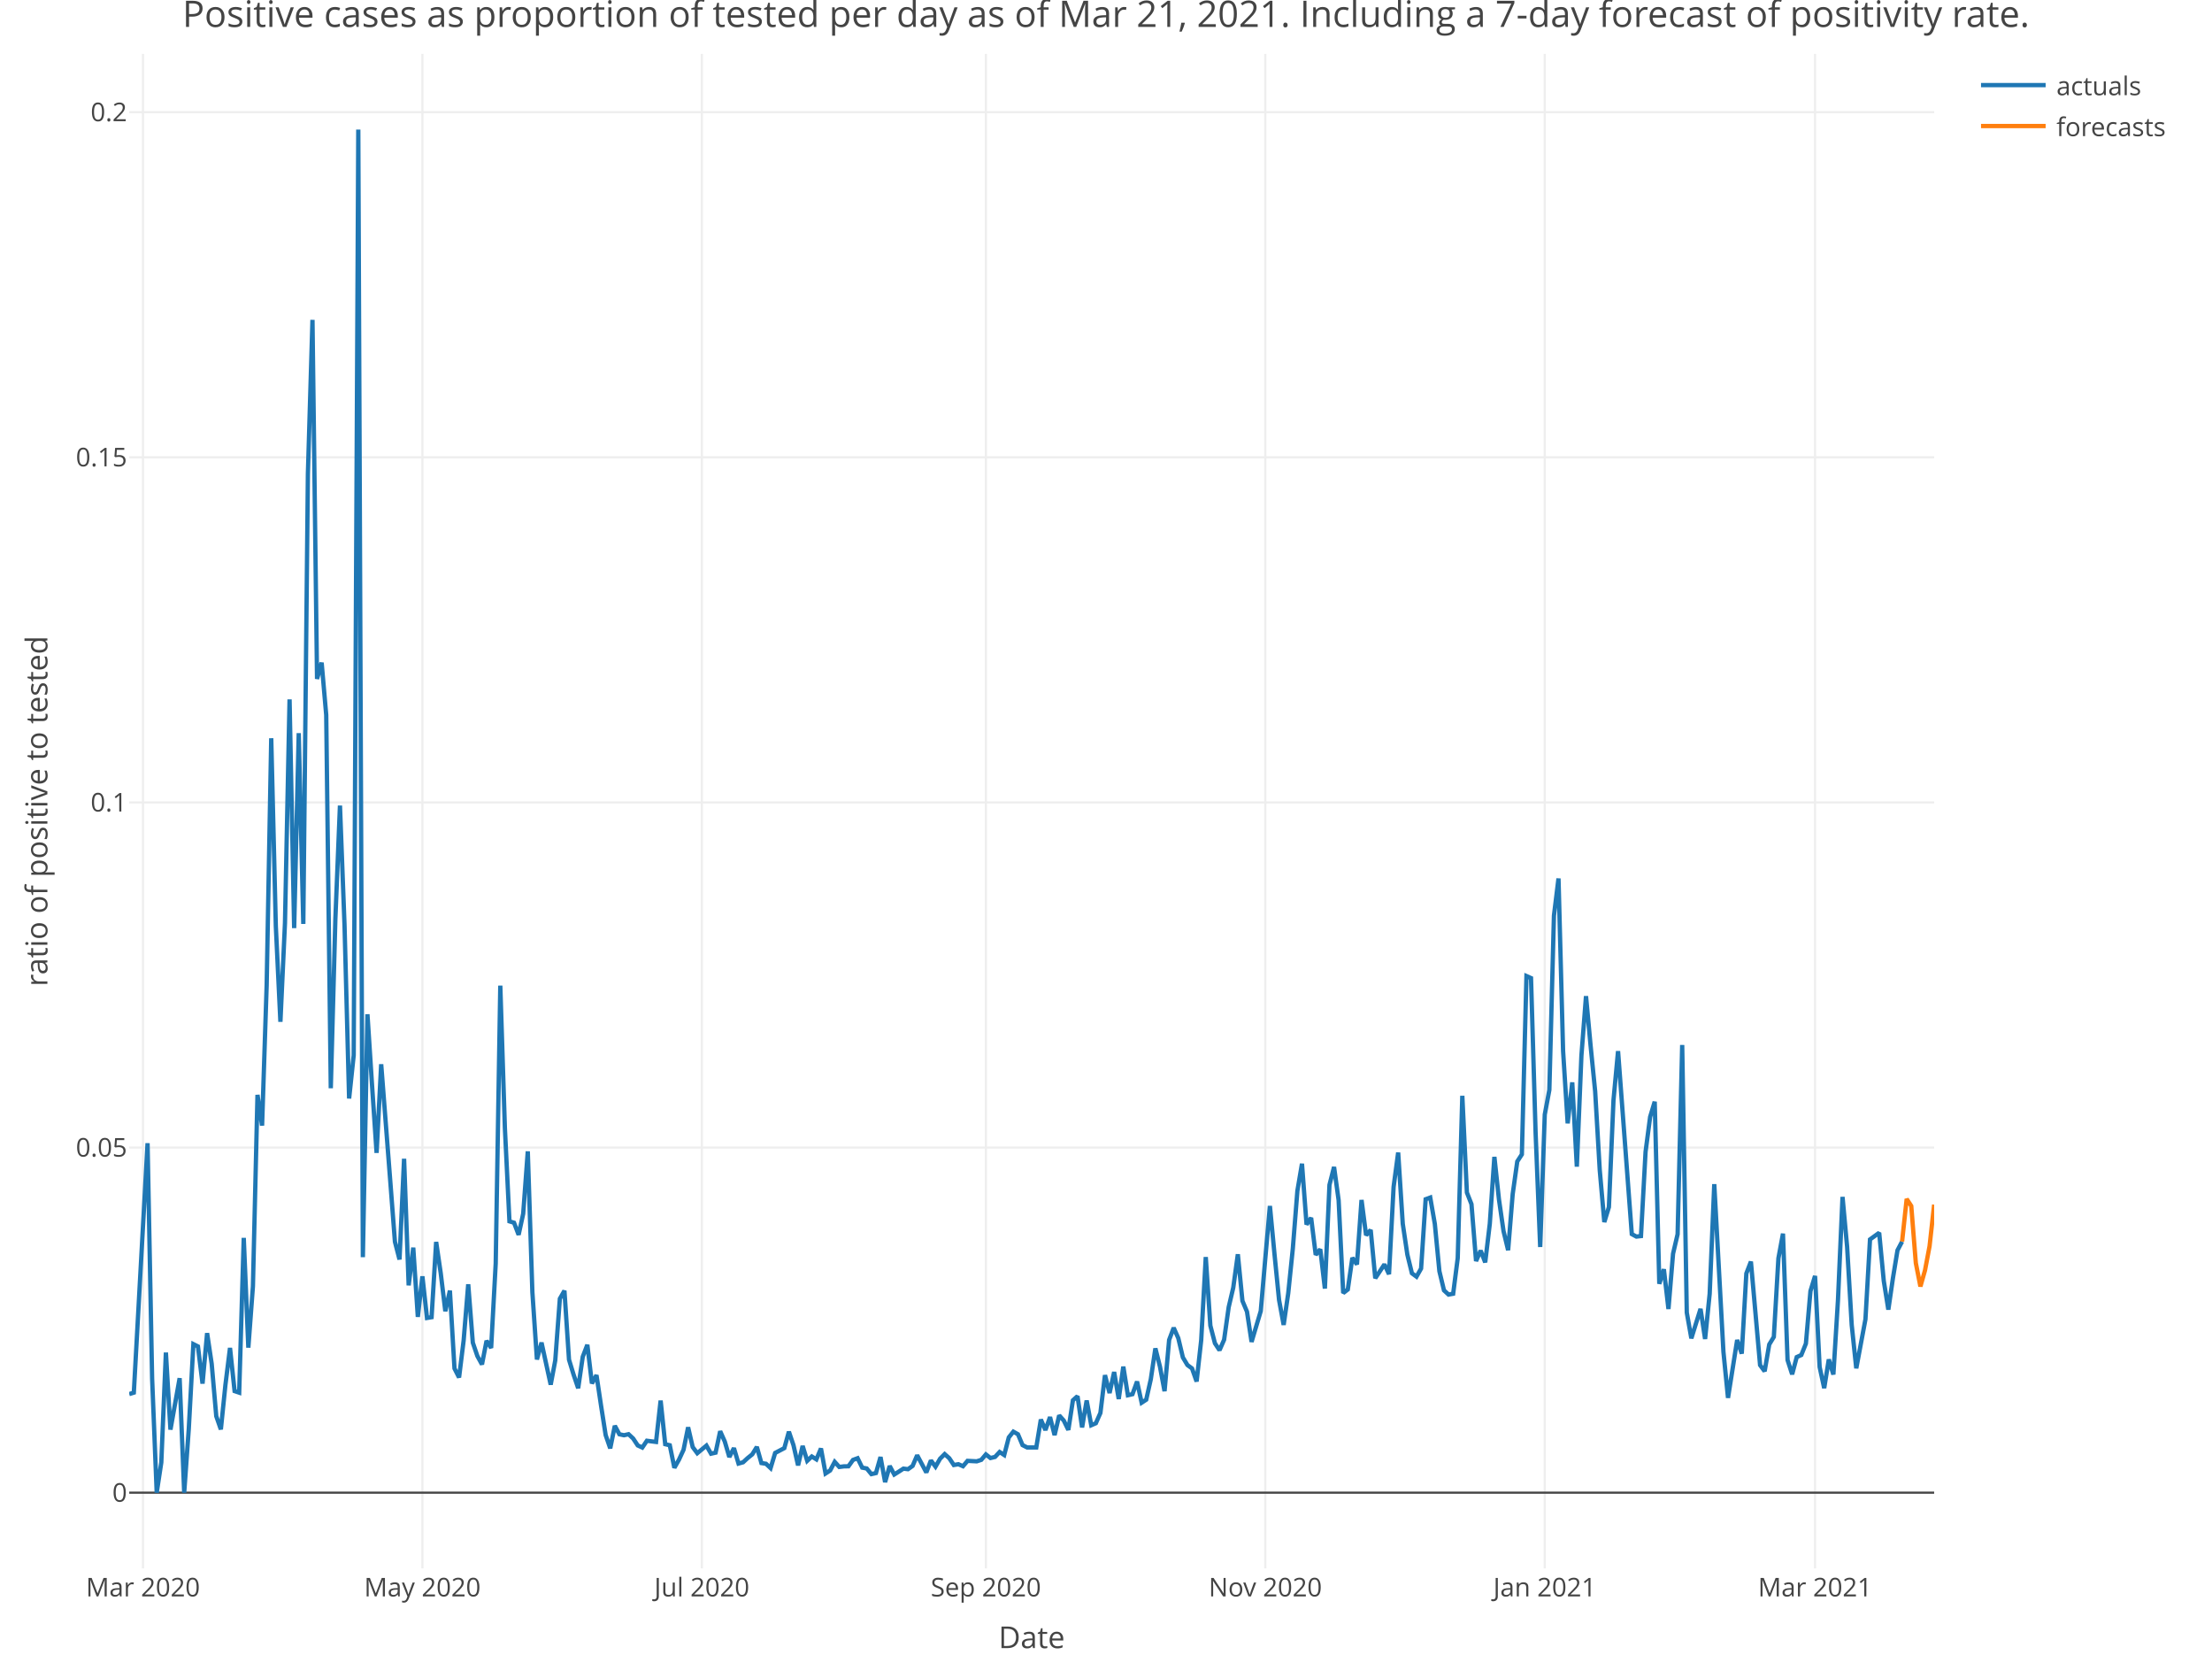
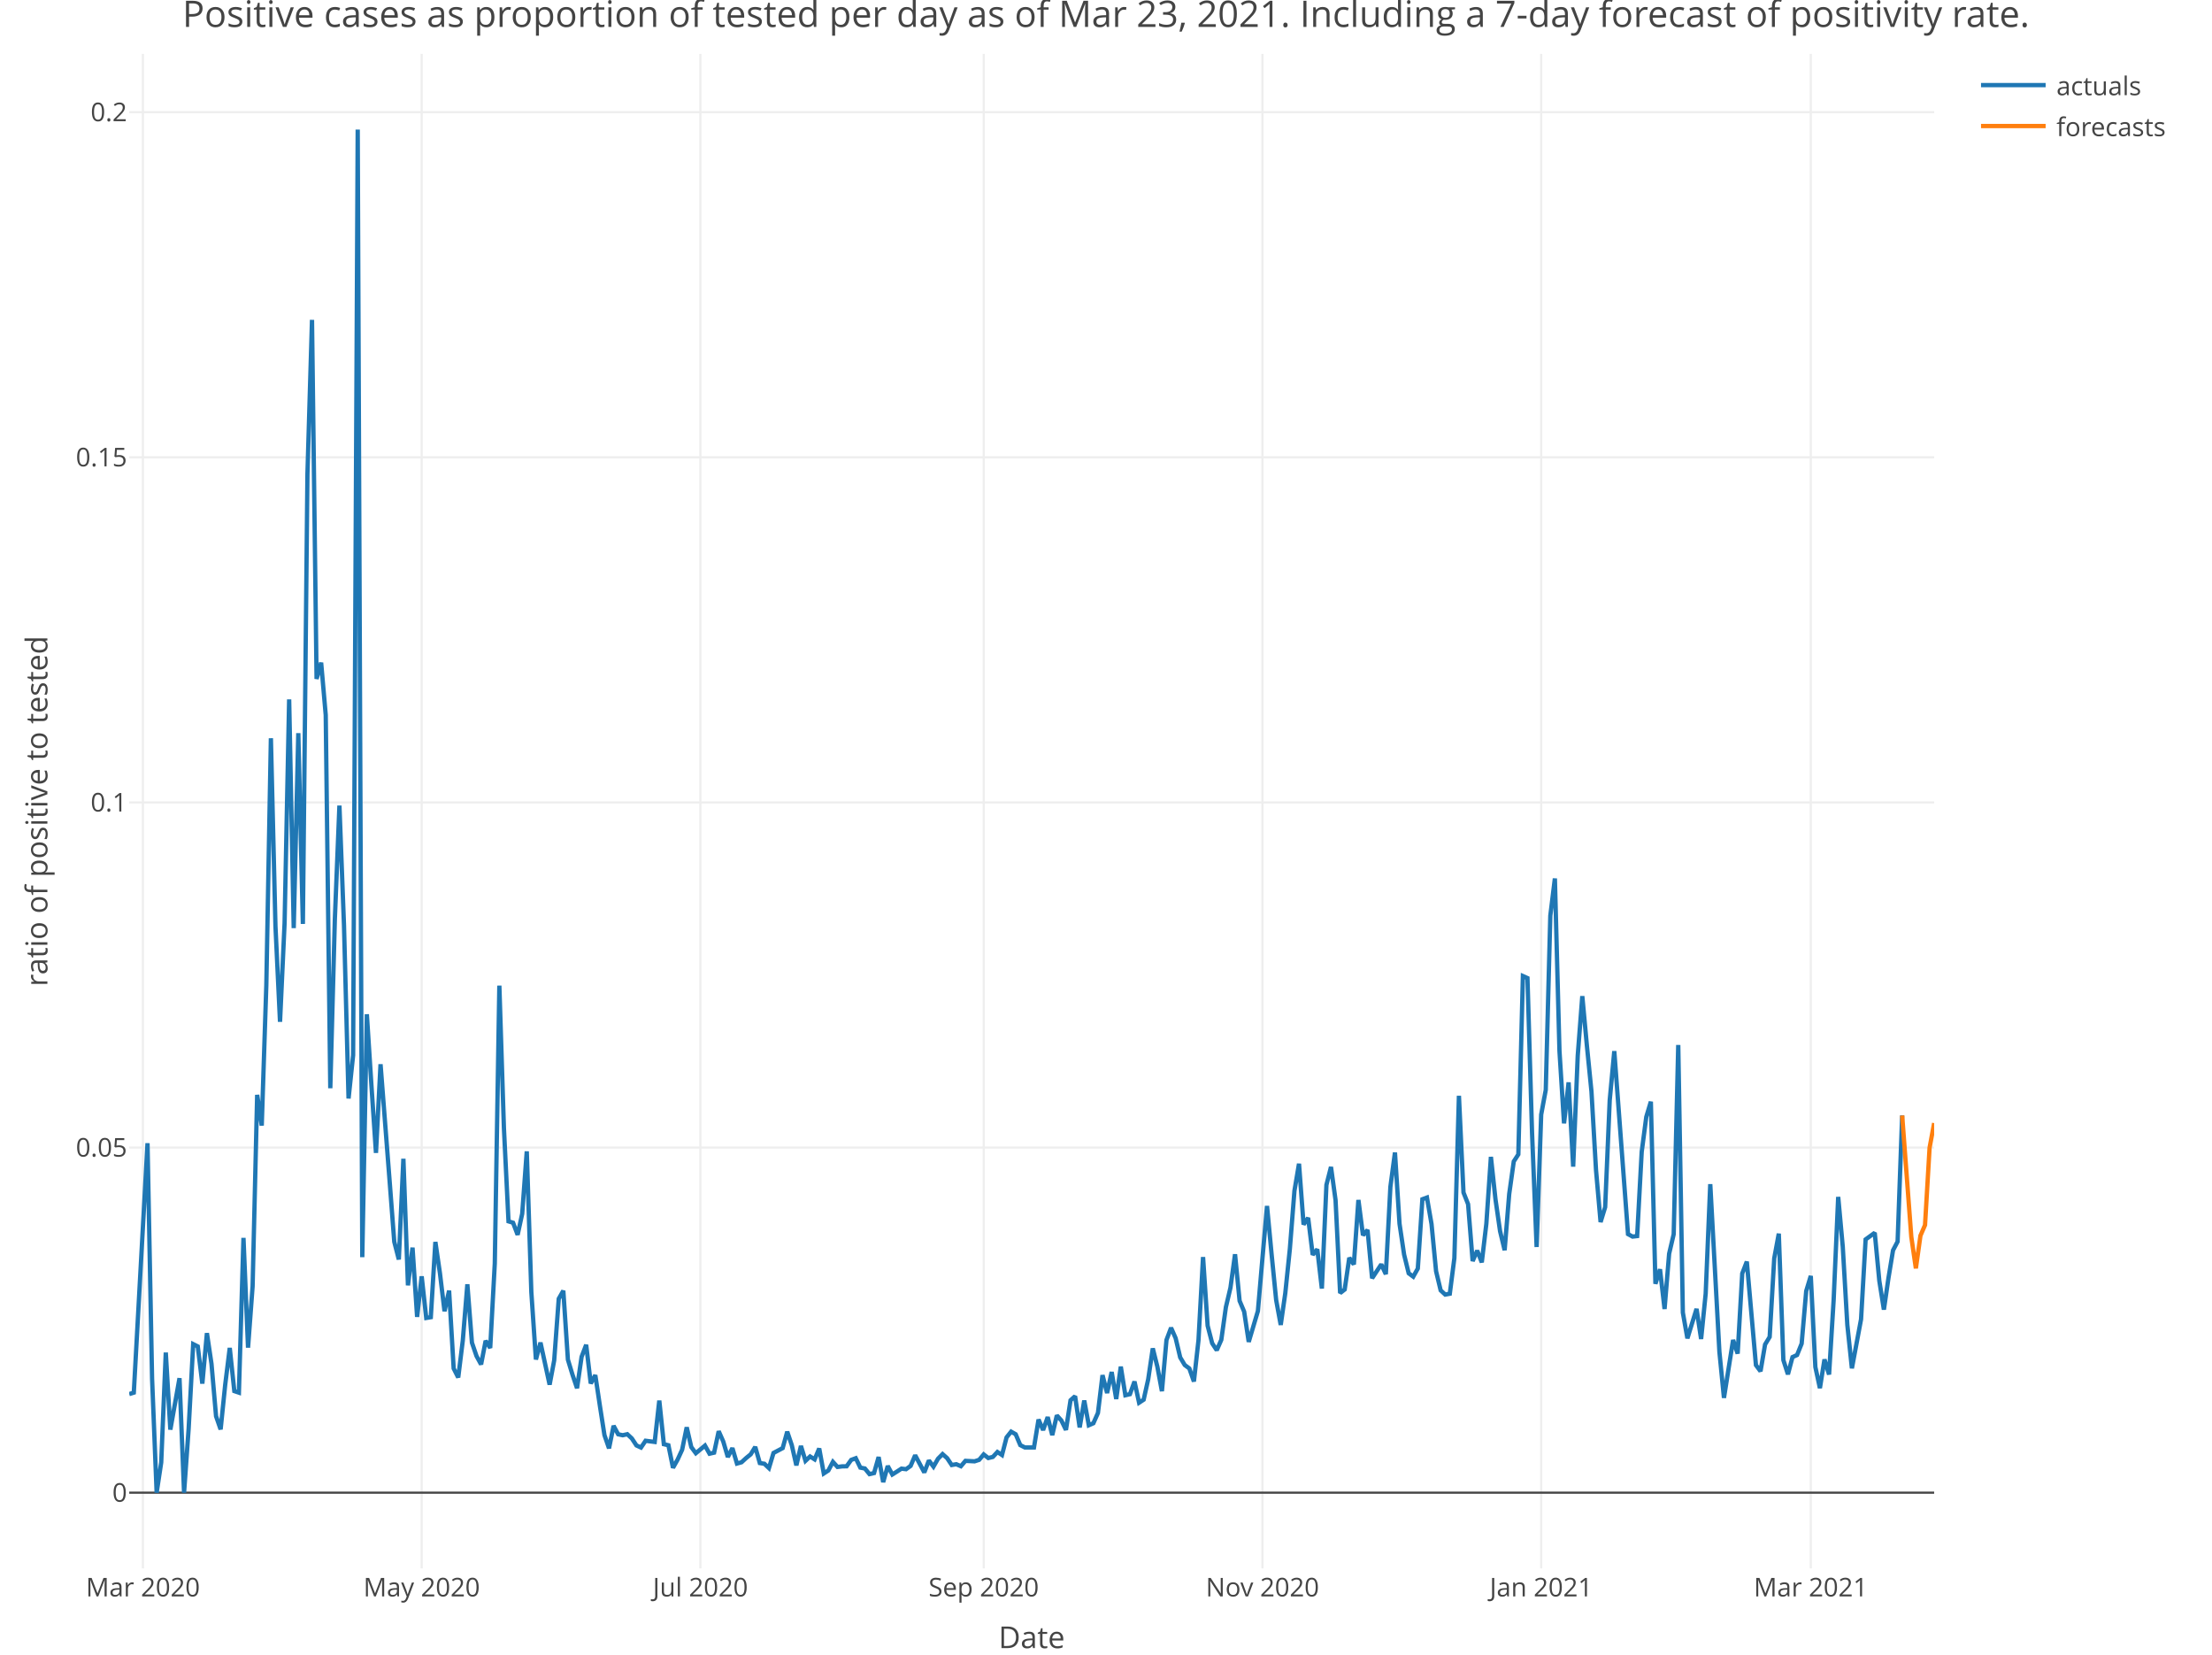
<svg xmlns="http://www.w3.org/2000/svg" class="main-svg" width="1027" height="768" style="" viewBox="0 0 1027 768">
  <rect x="0" y="0" width="1027" height="768" style="fill: rgb(255, 255, 255); fill-opacity: 1;" />
-   <defs id="defs-b98f3f">
+   <defs id="defs-77b682">
    <g class="clips">
-       <clipPath id="clipb98f3fxyplot" class="plotclip">
+       <clipPath id="clip77b682xyplot" class="plotclip">
        <rect width="838" height="703" />
      </clipPath>
-       <clipPath class="axesclip" id="clipb98f3fx">
+       <clipPath class="axesclip" id="clip77b682x">
        <rect x="60" y="0" width="838" height="768" />
      </clipPath>
-       <clipPath class="axesclip" id="clipb98f3fy">
+       <clipPath class="axesclip" id="clip77b682y">
        <rect x="0" y="25" width="1027" height="703" />
      </clipPath>
-       <clipPath class="axesclip" id="clipb98f3fxy">
+       <clipPath class="axesclip" id="clip77b682xy">
        <rect x="60" y="25" width="838" height="703" />
      </clipPath>
    </g>
    <g class="gradients" />
  </defs>
  <g class="bglayer" />
  <g class="layer-below">
    <g class="imagelayer" />
    <g class="shapelayer" />
  </g>
  <g class="cartesianlayer">
    <g class="subplot xy">
      <g class="layer-subplot">
        <g class="shapelayer" />
        <g class="imagelayer" />
      </g>
      <g class="gridlayer">
        <g class="x">
-           <path class="xgrid crisp" transform="translate(66.38,0)" d="M0,25v703" style="stroke: rgb(238, 238, 238); stroke-opacity: 1; stroke-width: 1px;" />
-           <path class="xgrid crisp" transform="translate(196.12,0)" d="M0,25v703" style="stroke: rgb(238, 238, 238); stroke-opacity: 1; stroke-width: 1px;" />
-           <path class="xgrid crisp" transform="translate(325.86,0)" d="M0,25v703" style="stroke: rgb(238, 238, 238); stroke-opacity: 1; stroke-width: 1px;" />
-           <path class="xgrid crisp" transform="translate(457.73,0)" d="M0,25v703" style="stroke: rgb(238, 238, 238); stroke-opacity: 1; stroke-width: 1px;" />
-           <path class="xgrid crisp" transform="translate(587.47,0)" d="M0,25v703" style="stroke: rgb(238, 238, 238); stroke-opacity: 1; stroke-width: 1px;" />
-           <path class="xgrid crisp" transform="translate(717.21,0)" d="M0,25v703" style="stroke: rgb(238, 238, 238); stroke-opacity: 1; stroke-width: 1px;" />
-           <path class="xgrid crisp" transform="translate(842.7,0)" d="M0,25v703" style="stroke: rgb(238, 238, 238); stroke-opacity: 1; stroke-width: 1px;" />
+           <path class="xgrid crisp" transform="translate(66.36,0)" d="M0,25v703" style="stroke: rgb(238, 238, 238); stroke-opacity: 1; stroke-width: 1px;" />
+           <path class="xgrid crisp" transform="translate(195.78,0)" d="M0,25v703" style="stroke: rgb(238, 238, 238); stroke-opacity: 1; stroke-width: 1px;" />
+           <path class="xgrid crisp" transform="translate(325.19,0)" d="M0,25v703" style="stroke: rgb(238, 238, 238); stroke-opacity: 1; stroke-width: 1px;" />
+           <path class="xgrid crisp" transform="translate(456.72,0)" d="M0,25v703" style="stroke: rgb(238, 238, 238); stroke-opacity: 1; stroke-width: 1px;" />
+           <path class="xgrid crisp" transform="translate(586.14,0)" d="M0,25v703" style="stroke: rgb(238, 238, 238); stroke-opacity: 1; stroke-width: 1px;" />
+           <path class="xgrid crisp" transform="translate(715.55,0)" d="M0,25v703" style="stroke: rgb(238, 238, 238); stroke-opacity: 1; stroke-width: 1px;" />
+           <path class="xgrid crisp" transform="translate(840.72,0)" d="M0,25v703" style="stroke: rgb(238, 238, 238); stroke-opacity: 1; stroke-width: 1px;" />
        </g>
        <g class="y">
          <path class="ygrid crisp" transform="translate(0,532.65)" d="M60,0h838" style="stroke: rgb(238, 238, 238); stroke-opacity: 1; stroke-width: 1px;" />
          <path class="ygrid crisp" transform="translate(0,372.46)" d="M60,0h838" style="stroke: rgb(238, 238, 238); stroke-opacity: 1; stroke-width: 1px;" />
          <path class="ygrid crisp" transform="translate(0,212.26)" d="M60,0h838" style="stroke: rgb(238, 238, 238); stroke-opacity: 1; stroke-width: 1px;" />
          <path class="ygrid crisp" transform="translate(0,52.06)" d="M60,0h838" style="stroke: rgb(238, 238, 238); stroke-opacity: 1; stroke-width: 1px;" />
        </g>
      </g>
      <g class="zerolinelayer">
        <path class="yzl zl crisp" transform="translate(0,692.85)" d="M60,0h838" style="stroke: rgb(68, 68, 68); stroke-opacity: 1; stroke-width: 1px;" />
      </g>
      <path class="xlines-below" />
      <path class="ylines-below" />
      <g class="overlines-below" />
      <g class="xaxislayer-below" />
      <g class="yaxislayer-below" />
      <g class="overaxes-below" />
-       <g class="plot" transform="translate(60, 25)" clip-path="url('#clipb98f3fxyplot')">
+       <g class="plot" transform="translate(60, 25)" clip-path="url('#clip77b682xyplot')">
        <g class="scatterlayer mlayer">
-           <g class="trace scatter trace292984" style="stroke-miterlimit: 2; opacity: 1;">
+           <g class="trace scatter trace5e4c7c" style="stroke-miterlimit: 2; opacity: 1;">
            <g class="fills" />
            <g class="errorbars" />
            <g class="lines">
-               <path class="js-line" d="M0,622.08L2.13,621.42L8.51,505.63L10.63,614.89L12.76,667.85L14.89,653.8L17.02,602.8L19.14,638.59L23.4,614.7L25.52,667.85L27.65,638.18L29.78,598.9L31.9,599.97L34.03,617.23L36.16,593.79L38.28,608L40.41,632.36L42.54,638.47L44.66,617.81L46.79,600.66L48.92,620.7L51.05,621.42L53.17,549.58L55.3,600.54L57.43,572.07L59.55,483.2L61.68,497.46L63.81,432.27L65.93,317.67L68.06,404.9L70.19,449.29L72.31,403.44L74.44,299.64L76.57,405.8L78.7,315.31L80.82,403.85L82.95,194.99L85.08,123.47L87.2,290.13L89.33,282.57L91.46,306.88L93.58,480.13L95.71,401.54L97.84,348.91L99.96,404.5L102.09,484.89L104.22,464.79L106.35,35.15L108.47,558.54L110.6,445.78L112.73,478.64L114.85,510.14L116.98,468.98L121.23,523.68L123.36,551.37L125.49,559.61L127.61,512.85L129.74,571.63L131.87,554.1L133.99,586.26L136.12,567.44L138.25,586.75L140.38,586.4L142.5,551.47L144.63,566L146.76,583.63L148.88,574.06L151.01,610.19L153.14,614.38L155.26,597.21L157.39,571.12L159.52,598.21L161.64,604.43L163.77,608.32L165.9,597.34L168.03,600.68L170.15,561.46L172.28,432.5L174.41,498.58L176.53,541.9L178.66,542.55L180.79,548.15L182.91,538.38L185.04,509.42L187.17,574.73L189.29,606.03L191.42,598.19L195.68,617.71L197.8,606.46L199.93,577.83L202.06,574.11L204.18,606.1L206.31,613.07L208.44,619.36L210.56,604.76L212.69,599.22L214.82,617.15L216.94,613.3L219.07,627.52L221.2,641.13L223.32,647.27L225.45,636.81L227.58,640.74L229.71,641.19L231.83,640.71L233.96,642.7L236.09,645.92L238.21,646.9L240.34,643.75L244.59,644.3L246.72,625.1L248.85,645.35L250.97,645.84L253.1,656.3L255.23,652.54L257.36,647.93L259.48,637.5L261.61,646.68L263.74,649.53L267.99,646L270.12,649.76L272.24,649.27L274.37,639.33L276.5,644.1L278.62,651.29L280.75,647.16L282.88,654.33L285.01,653.74L287.13,651.78L289.26,650.06L291.39,646.61L293.51,654.1L295.64,654.43L297.77,656.44L299.89,649.41L304.15,647.17L306.27,639.54L308.4,645.81L310.53,655.16L312.65,646.16L314.78,653.06L316.91,651.06L319.04,652.39L321.16,647.33L323.29,658.93L325.42,657.55L327.54,653.55L329.67,655.91L331.8,655.64L333.92,655.6L336.05,652.64L338.18,651.86L340.3,656.22L342.43,656.63L344.56,659.23L346.69,658.74L348.81,651.31L350.94,662.95L353.07,655.46L355.19,659.41L357.32,658.07L359.45,656.69L361.57,656.95L363.7,655.44L365.83,650.49L370.08,658.45L372.21,652.9L374.34,655.77L376.46,652.09L378.59,649.95L380.72,651.84L382.84,655.01L384.97,654.64L387.1,655.57L389.22,653.08L393.48,653.3L395.6,652.61L397.73,650.1L399.86,651.77L401.98,651.26L404.11,648.97L406.24,650.37L408.37,642.19L410.49,639.53L412.62,640.73L414.75,645.77L416.87,646.85L421.13,646.86L423.25,633.9L425.38,638.78L427.51,632.76L429.63,641.13L431.76,631.99L433.89,634.36L436.02,638.71L438.14,624.97L440.27,623.07L442.4,637.56L444.52,625.07L446.65,636.55L448.78,635.62L450.9,630.84L453.03,613.3L455.16,621.6L457.28,611.84L459.41,624.37L461.54,609.35L463.66,622.62L465.79,622.13L467.92,616.26L470.05,626.08L472.17,624.69L474.3,615.19L476.43,600.87L478.55,609.34L480.68,620.74L482.81,596.96L484.93,591.32L487.06,596.12L489.19,605.07L491.31,608.61L493.44,610.18L495.57,616.24L497.7,597.06L499.82,558.47L501.95,590.32L504.08,598.51L506.2,601.72L508.33,596.88L510.46,581.74L512.58,572.69L514.71,557.19L516.84,578.81L518.96,583.84L521.09,597.85L525.35,583.55L527.47,559.02L529.6,534.77L531.73,557.15L533.85,578.42L535.98,589.98L538.11,575.25L540.23,554.62L542.36,527.74L544.49,515.16L546.61,543.38L548.74,540.29L550.87,557.44L552.99,554.88L555.12,573.11L557.25,525L559.38,516.66L561.5,532.08L563.63,575.19L565.76,573.54L567.88,558.83L570.01,561.9L572.14,531.98L574.26,548.35L576.39,545.91L578.52,568.32L582.77,561.88L584.9,566.43L587.03,525.89L589.15,509.97L591.28,543.03L593.41,557.32L595.53,566.01L597.66,567.58L599.79,563.81L601.91,531.65L604.04,530.86L606.17,543.11L608.29,565.06L610.42,573.94L612.55,575.9L614.68,575.51L616.8,558.98L618.93,483.63L621.06,528.53L623.18,533.92L625.31,560.34L627.44,555.49L629.56,560.95L631.69,543.05L633.82,511.99L635.94,531.69L638.07,546.47L640.2,555.31L642.32,529.24L644.45,514.11L646.58,510.83L648.71,428.06L650.83,429L652.96,500.87L655.09,553.82L657.21,492.37L659.34,480.92L661.47,400.04L663.59,382.75L665.72,462.85L667.85,496.43L669.97,477.4L672.1,516.53L674.23,464.99L676.36,437.37L678.48,460.25L680.61,481.58L682.74,518.12L684.86,542.24L686.99,535.31L689.12,485.67L691.24,462.9L697.62,547.82L699.75,548.98L701.88,548.74L704.01,509.64L706.13,493.44L708.26,486.36L710.39,570.9L712.51,564.15L714.64,582.6L716.77,556.94L718.89,547.88L721.02,460.05L723.15,584.25L725.27,596.21L729.53,582.53L731.65,596.52L733.78,575.5L735.91,524.65L740.16,602.43L742.29,623.85L746.54,596.97L748.67,603.31L750.8,566.1L752.92,560.6L757.18,608.64L759.3,611.49L761.43,599.06L763.56,595.56L765.69,559.07L767.81,547.61L769.94,606.29L772.07,612.9L774.19,604.92L776.32,603.95L778.45,598.67L780.57,574.24L782.7,567.25L784.83,609.51L786.95,619.33L789.08,606L791.21,613L793.34,578.51L795.46,530.56L797.59,553.71L799.72,589.98L801.84,610.13L806.1,587.36L808.22,550.3L812.48,547.22L814.6,569.5L816.73,582.88L818.86,568.25L820.98,555.34L823.11,551.3" style="vector-effect: non-scaling-stroke; fill: none; stroke: rgb(31, 119, 180); stroke-opacity: 1; stroke-width: 2px; opacity: 1;" />
+               <path class="js-line" d="M0,622.08L2.12,621.42L8.49,505.63L10.61,614.89L12.73,667.85L14.85,653.8L16.97,602.8L19.09,638.59L23.34,614.7L25.46,667.85L27.58,638.18L29.7,598.9L31.82,599.97L33.94,617.23L36.07,593.79L38.19,608L40.31,632.36L42.43,638.47L44.55,617.81L46.67,600.66L48.79,620.7L50.92,621.42L53.04,549.58L55.16,600.54L57.28,572.07L59.4,483.2L61.52,497.46L63.65,432.27L65.77,317.67L67.89,404.9L70.01,449.29L72.13,403.44L74.25,299.64L76.37,405.8L78.5,315.31L80.62,403.85L82.74,194.99L84.86,123.47L86.98,290.13L89.1,282.57L91.23,306.88L93.35,480.13L95.47,401.54L97.59,348.91L99.71,404.5L101.83,484.89L103.95,464.79L106.08,35.15L108.2,558.54L110.32,445.78L112.44,478.64L114.56,510.14L116.68,468.98L120.93,523.68L123.05,551.37L125.17,559.61L127.29,512.85L129.41,571.63L131.53,554.1L133.66,586.26L135.78,567.44L137.9,586.75L140.02,586.4L142.14,551.47L144.26,566L146.38,583.63L148.51,574.06L150.63,610.19L152.75,614.38L154.87,597.21L156.99,571.12L159.11,598.21L161.24,604.43L163.36,608.32L165.48,597.34L167.6,600.68L169.72,561.46L171.84,432.5L173.96,498.58L176.09,541.9L178.21,542.55L180.33,548.15L182.45,538.38L184.57,509.42L186.69,574.73L188.82,606.03L190.94,598.19L195.18,617.71L197.3,606.46L199.42,577.83L201.54,574.11L203.67,606.1L205.79,613.07L207.91,619.36L210.03,604.76L212.15,599.22L214.27,617.15L216.39,613.3L218.52,627.52L220.64,641.13L222.76,647.27L224.88,636.81L227,640.74L229.12,641.19L231.25,640.71L233.37,642.7L235.49,645.92L237.61,646.9L239.73,643.75L243.97,644.3L246.1,625.1L248.22,645.35L250.34,645.84L252.46,656.3L254.58,652.54L256.7,647.93L258.83,637.5L260.95,646.68L263.07,649.53L267.31,646L269.43,649.76L271.55,649.27L273.68,639.33L275.8,644.1L277.92,651.29L280.04,647.16L282.16,654.33L284.28,653.74L286.41,651.78L288.53,650.06L290.65,646.61L292.77,654.1L294.89,654.43L297.01,656.44L299.13,649.41L303.38,647.17L305.5,639.54L307.62,645.81L309.74,655.16L311.86,646.16L313.98,653.06L316.11,651.06L318.23,652.39L320.35,647.33L322.47,658.93L324.59,657.55L326.71,653.55L328.84,655.91L330.96,655.64L333.08,655.6L335.2,652.64L337.32,651.86L339.44,656.22L341.56,656.63L343.69,659.23L345.81,658.74L347.93,651.31L350.05,662.95L352.17,655.46L354.29,659.41L356.42,658.07L358.54,656.69L360.66,656.95L362.78,655.44L364.9,650.49L369.14,658.45L371.27,652.9L373.39,655.77L375.51,652.09L377.63,649.95L379.75,651.84L381.87,655.01L383.99,654.64L386.12,655.57L388.24,653.08L392.48,653.3L394.6,652.61L396.72,650.1L398.85,651.77L400.97,651.26L403.09,648.97L405.21,650.37L407.33,642.19L409.45,639.53L411.57,640.73L413.7,645.77L415.82,646.85L420.06,646.86L422.18,633.9L424.3,638.78L426.43,632.76L428.55,641.13L430.67,631.99L432.79,634.36L434.91,638.71L437.03,624.97L439.15,623.07L441.28,637.56L443.4,625.07L445.52,636.55L447.64,635.62L449.76,630.84L451.88,613.3L454.01,621.6L456.13,611.84L458.25,624.37L460.37,609.35L462.49,622.62L464.61,622.13L466.73,616.26L468.86,626.08L470.98,624.69L473.1,615.19L475.22,600.87L477.34,609.34L479.46,620.74L481.58,596.96L483.71,591.32L485.83,596.12L487.95,605.07L490.07,608.61L492.19,610.18L494.31,616.24L496.44,597.06L498.56,558.47L500.68,590.32L502.8,598.51L504.92,601.72L507.04,596.88L509.16,581.74L511.29,572.69L513.41,557.19L515.53,578.81L517.65,583.84L519.77,597.85L524.02,583.55L526.14,559.02L528.26,534.77L530.38,557.15L532.5,578.42L534.62,589.98L536.74,575.25L538.87,554.62L540.99,527.74L543.11,515.16L545.23,543.38L547.35,540.29L549.47,557.44L551.59,554.88L553.72,573.11L555.84,525L557.96,516.66L560.08,532.08L562.2,575.19L564.32,573.54L566.45,558.83L568.57,561.9L570.69,531.98L572.81,548.35L574.93,545.91L577.05,568.32L581.3,561.88L583.42,566.43L585.54,525.89L587.66,509.97L589.78,543.03L591.9,557.32L594.03,566.01L596.15,567.58L598.27,563.81L600.39,531.65L602.51,530.86L604.63,543.11L606.75,565.06L608.88,573.94L611,575.9L613.12,575.51L615.24,558.98L617.36,483.63L619.48,528.53L621.61,533.92L623.73,560.34L625.85,555.49L627.97,560.95L630.09,543.05L632.21,511.99L634.33,531.69L636.46,546.47L638.58,555.31L640.7,529.24L642.82,514.11L644.94,510.83L647.06,428.06L649.18,429L651.31,500.87L653.43,553.82L655.55,492.37L657.67,480.92L659.79,400.04L661.91,382.75L664.04,462.85L666.16,496.43L668.28,477.4L670.4,516.53L672.52,464.99L674.64,437.37L676.76,460.25L678.89,481.58L681.01,518.12L683.13,542.24L685.25,535.31L687.37,485.67L689.49,462.9L695.86,547.82L697.98,548.98L700.1,548.74L702.22,509.64L704.34,493.44L706.47,486.36L708.59,570.9L710.71,564.15L712.83,582.6L714.95,556.94L717.07,547.88L719.19,460.05L721.32,584.25L723.44,596.21L727.68,582.53L729.8,596.52L731.92,575.5L734.05,524.65L738.29,602.43L740.41,623.85L744.65,596.97L746.77,603.31L748.9,566.1L751.02,560.6L755.26,608.64L757.38,611.49L759.5,599.06L761.63,595.56L763.75,559.07L765.87,547.61L767.99,606.29L770.11,612.9L772.23,604.92L774.35,603.95L776.48,598.67L778.6,574.24L780.72,567.25L782.84,609.51L784.96,619.33L787.08,606L789.21,613L791.33,578.51L793.45,530.56L795.57,553.71L797.69,589.98L799.81,610.13L804.06,587.36L806.18,550.3L810.42,547.22L812.54,569.5L814.66,582.88L816.78,568.25L818.91,555.34L821.03,551.3L823.15,492.76" style="vector-effect: non-scaling-stroke; fill: none; stroke: rgb(31, 119, 180); stroke-opacity: 1; stroke-width: 2px; opacity: 1;" />
            </g>
            <g class="points" />
            <g class="text" />
          </g>
-           <g class="trace scatter trace556d85" style="stroke-miterlimit: 2; opacity: 1;">
+           <g class="trace scatter trace111770" style="stroke-miterlimit: 2; opacity: 1;">
            <g class="fills" />
            <g class="errorbars" />
            <g class="lines">
-               <path class="js-line" d="M823.11,551.3L825.24,531.51L827.37,534.79L829.49,561.25L831.62,572.14L833.75,564.65L835.87,553.43L838,534.14" style="vector-effect: non-scaling-stroke; fill: none; stroke: rgb(255, 127, 14); stroke-opacity: 1; stroke-width: 2px; opacity: 1;" />
+               <path class="js-line" d="M823.15,492.76L827.39,549.1L829.51,563.74L831.64,548.54L833.76,543.63L835.88,507.77L838,496.29" style="vector-effect: non-scaling-stroke; fill: none; stroke: rgb(255, 127, 14); stroke-opacity: 1; stroke-width: 2px; opacity: 1;" />
            </g>
            <g class="points" />
            <g class="text" />
          </g>
        </g>
      </g>
      <g class="overplot" />
      <path class="xlines-above crisp" style="fill: none;" d="M0,0" />
      <path class="ylines-above crisp" style="fill: none;" d="M0,0" />
      <g class="overlines-above" />
      <g class="xaxislayer-above">
        <g class="xtick">
-           <text text-anchor="middle" x="0" y="741" transform="translate(66.38,0)" style="font-family: 'Open Sans', verdana, arial, sans-serif; font-size: 12px; fill: rgb(68, 68, 68); fill-opacity: 1; white-space: pre;">Mar 2020</text>
+           <text text-anchor="middle" x="0" y="741" transform="translate(66.36,0)" style="font-family: 'Open Sans', verdana, arial, sans-serif; font-size: 12px; fill: rgb(68, 68, 68); fill-opacity: 1; white-space: pre;">Mar 2020</text>
        </g>
        <g class="xtick">
-           <text text-anchor="middle" x="0" y="741" transform="translate(196.12,0)" style="font-family: 'Open Sans', verdana, arial, sans-serif; font-size: 12px; fill: rgb(68, 68, 68); fill-opacity: 1; white-space: pre;">May 2020</text>
+           <text text-anchor="middle" x="0" y="741" transform="translate(195.78,0)" style="font-family: 'Open Sans', verdana, arial, sans-serif; font-size: 12px; fill: rgb(68, 68, 68); fill-opacity: 1; white-space: pre;">May 2020</text>
        </g>
        <g class="xtick">
-           <text text-anchor="middle" x="0" y="741" transform="translate(325.86,0)" style="font-family: 'Open Sans', verdana, arial, sans-serif; font-size: 12px; fill: rgb(68, 68, 68); fill-opacity: 1; white-space: pre;">Jul 2020</text>
+           <text text-anchor="middle" x="0" y="741" transform="translate(325.19,0)" style="font-family: 'Open Sans', verdana, arial, sans-serif; font-size: 12px; fill: rgb(68, 68, 68); fill-opacity: 1; white-space: pre;">Jul 2020</text>
        </g>
        <g class="xtick">
-           <text text-anchor="middle" x="0" y="741" transform="translate(457.73,0)" style="font-family: 'Open Sans', verdana, arial, sans-serif; font-size: 12px; fill: rgb(68, 68, 68); fill-opacity: 1; white-space: pre;">Sep 2020</text>
+           <text text-anchor="middle" x="0" y="741" transform="translate(456.72,0)" style="font-family: 'Open Sans', verdana, arial, sans-serif; font-size: 12px; fill: rgb(68, 68, 68); fill-opacity: 1; white-space: pre;">Sep 2020</text>
        </g>
        <g class="xtick">
-           <text text-anchor="middle" x="0" y="741" transform="translate(587.47,0)" style="font-family: 'Open Sans', verdana, arial, sans-serif; font-size: 12px; fill: rgb(68, 68, 68); fill-opacity: 1; white-space: pre;">Nov 2020</text>
+           <text text-anchor="middle" x="0" y="741" transform="translate(586.14,0)" style="font-family: 'Open Sans', verdana, arial, sans-serif; font-size: 12px; fill: rgb(68, 68, 68); fill-opacity: 1; white-space: pre;">Nov 2020</text>
        </g>
        <g class="xtick">
-           <text text-anchor="middle" x="0" y="741" transform="translate(717.21,0)" style="font-family: 'Open Sans', verdana, arial, sans-serif; font-size: 12px; fill: rgb(68, 68, 68); fill-opacity: 1; white-space: pre;">Jan 2021</text>
+           <text text-anchor="middle" x="0" y="741" transform="translate(715.55,0)" style="font-family: 'Open Sans', verdana, arial, sans-serif; font-size: 12px; fill: rgb(68, 68, 68); fill-opacity: 1; white-space: pre;">Jan 2021</text>
        </g>
        <g class="xtick">
-           <text text-anchor="middle" x="0" y="741" transform="translate(842.7,0)" style="font-family: 'Open Sans', verdana, arial, sans-serif; font-size: 12px; fill: rgb(68, 68, 68); fill-opacity: 1; white-space: pre;">Mar 2021</text>
+           <text text-anchor="middle" x="0" y="741" transform="translate(840.72,0)" style="font-family: 'Open Sans', verdana, arial, sans-serif; font-size: 12px; fill: rgb(68, 68, 68); fill-opacity: 1; white-space: pre;">Mar 2021</text>
        </g>
      </g>
      <g class="yaxislayer-above">
        <g class="ytick">
          <text text-anchor="end" x="59" y="4.2" transform="translate(0,692.85)" style="font-family: 'Open Sans', verdana, arial, sans-serif; font-size: 12px; fill: rgb(68, 68, 68); fill-opacity: 1; white-space: pre;">0</text>
        </g>
        <g class="ytick">
          <text text-anchor="end" x="59" y="4.2" transform="translate(0,532.65)" style="font-family: 'Open Sans', verdana, arial, sans-serif; font-size: 12px; fill: rgb(68, 68, 68); fill-opacity: 1; white-space: pre;">0.05</text>
        </g>
        <g class="ytick">
          <text text-anchor="end" x="59" y="4.2" transform="translate(0,372.46)" style="font-family: 'Open Sans', verdana, arial, sans-serif; font-size: 12px; fill: rgb(68, 68, 68); fill-opacity: 1; white-space: pre;">0.1</text>
        </g>
        <g class="ytick">
          <text text-anchor="end" x="59" y="4.2" transform="translate(0,212.26)" style="font-family: 'Open Sans', verdana, arial, sans-serif; font-size: 12px; fill: rgb(68, 68, 68); fill-opacity: 1; white-space: pre;">0.15</text>
        </g>
        <g class="ytick">
          <text text-anchor="end" x="59" y="4.2" transform="translate(0,52.06)" style="font-family: 'Open Sans', verdana, arial, sans-serif; font-size: 12px; fill: rgb(68, 68, 68); fill-opacity: 1; white-space: pre;">0.2</text>
        </g>
      </g>
      <g class="overaxes-above" />
    </g>
  </g>
  <g class="polarlayer" />
  <g class="ternarylayer" />
  <g class="geolayer" />
  <g class="funnelarealayer" />
  <g class="pielayer" />
  <g class="treemaplayer" />
  <g class="sunburstlayer" />
  <g class="glimages" />
-   <defs id="topdefs-b98f3f">
+   <defs id="topdefs-77b682">
    <g class="clips" />
-     <clipPath id="legendb98f3f">
+     <clipPath id="legend77b682">
      <rect width="102" height="48" x="0" y="0" />
    </clipPath>
  </defs>
  <g class="layer-above">
    <g class="imagelayer" />
    <g class="shapelayer" />
  </g>
  <g class="infolayer">
    <g class="legend" pointer-events="all" transform="translate(914.76, 25)">
      <rect class="bg" shape-rendering="crispEdges" style="stroke: rgb(68, 68, 68); stroke-opacity: 1; fill: rgb(255, 255, 255); fill-opacity: 1; stroke-width: 0px;" width="102" height="48" x="0" y="0" />
-       <g class="scrollbox" transform="translate(0, 0)" clip-path="url('#legendb98f3f')">
+       <g class="scrollbox" transform="translate(0, 0)" clip-path="url('#legend77b682')">
        <g class="groups">
          <g class="traces" style="opacity: 1;" transform="translate(0, 14.5)">
            <text class="legendtext" text-anchor="start" x="40" y="4.68" style="font-family: 'Open Sans', verdana, arial, sans-serif; font-size: 12px; fill: rgb(68, 68, 68); fill-opacity: 1; white-space: pre;">actuals</text>
            <g class="layers" style="opacity: 1;">
              <g class="legendfill" />
              <g class="legendlines">
                <path class="js-line" d="M5,0h30" style="fill: none; stroke: rgb(31, 119, 180); stroke-opacity: 1; stroke-width: 2px;" />
              </g>
              <g class="legendsymbols">
                <g class="legendpoints" />
              </g>
            </g>
            <rect class="legendtoggle" x="0" y="-9.5" width="96.219" height="19" style="fill: rgb(0, 0, 0); fill-opacity: 0;" />
          </g>
          <g class="traces" style="opacity: 1;" transform="translate(0, 33.5)">
            <text class="legendtext" text-anchor="start" x="40" y="4.68" style="font-family: 'Open Sans', verdana, arial, sans-serif; font-size: 12px; fill: rgb(68, 68, 68); fill-opacity: 1; white-space: pre;">forecasts</text>
            <g class="layers" style="opacity: 1;">
              <g class="legendfill" />
              <g class="legendlines">
                <path class="js-line" d="M5,0h30" style="fill: none; stroke: rgb(255, 127, 14); stroke-opacity: 1; stroke-width: 2px;" />
              </g>
              <g class="legendsymbols">
                <g class="legendpoints" />
              </g>
            </g>
            <rect class="legendtoggle" x="0" y="-9.5" width="96.219" height="19" style="fill: rgb(0, 0, 0); fill-opacity: 0;" />
          </g>
        </g>
      </g>
      <rect class="scrollbar" rx="20" ry="3" width="0" height="0" style="fill: rgb(128, 139, 164); fill-opacity: 1;" x="0" y="0" />
    </g>
    <g class="g-gtitle">
-       <text class="gtitle" x="513.5" y="12.5" text-anchor="middle" dy="0em" style="font-family: 'Open Sans', verdana, arial, sans-serif; font-size: 17px; fill: rgb(68, 68, 68); opacity: 1; font-weight: normal; white-space: pre;">Positive cases as proportion of tested per day as of Mar 21, 2021. Including a 7-day forecast of positivity rate.</text>
+       <text class="gtitle" x="513.5" y="12.5" text-anchor="middle" dy="0em" style="font-family: 'Open Sans', verdana, arial, sans-serif; font-size: 17px; fill: rgb(68, 68, 68); opacity: 1; font-weight: normal; white-space: pre;">Positive cases as proportion of tested per day as of Mar 23, 2021. Including a 7-day forecast of positivity rate.</text>
    </g>
    <g class="g-xtitle" transform="translate(0,-15)">
      <text class="xtitle" x="479" y="780" text-anchor="middle" style="font-family: 'Open Sans', verdana, arial, sans-serif; font-size: 14px; fill: rgb(68, 68, 68); opacity: 1; font-weight: normal; white-space: pre;">Date</text>
    </g>
    <g class="g-ytitle">
      <text class="ytitle" transform="rotate(-90,22,376.5)" x="22" y="376.5" text-anchor="middle" style="font-family: 'Open Sans', verdana, arial, sans-serif; font-size: 14px; fill: rgb(68, 68, 68); opacity: 1; font-weight: normal; white-space: pre;">ratio of positive to tested</text>
    </g>
  </g>
</svg>
